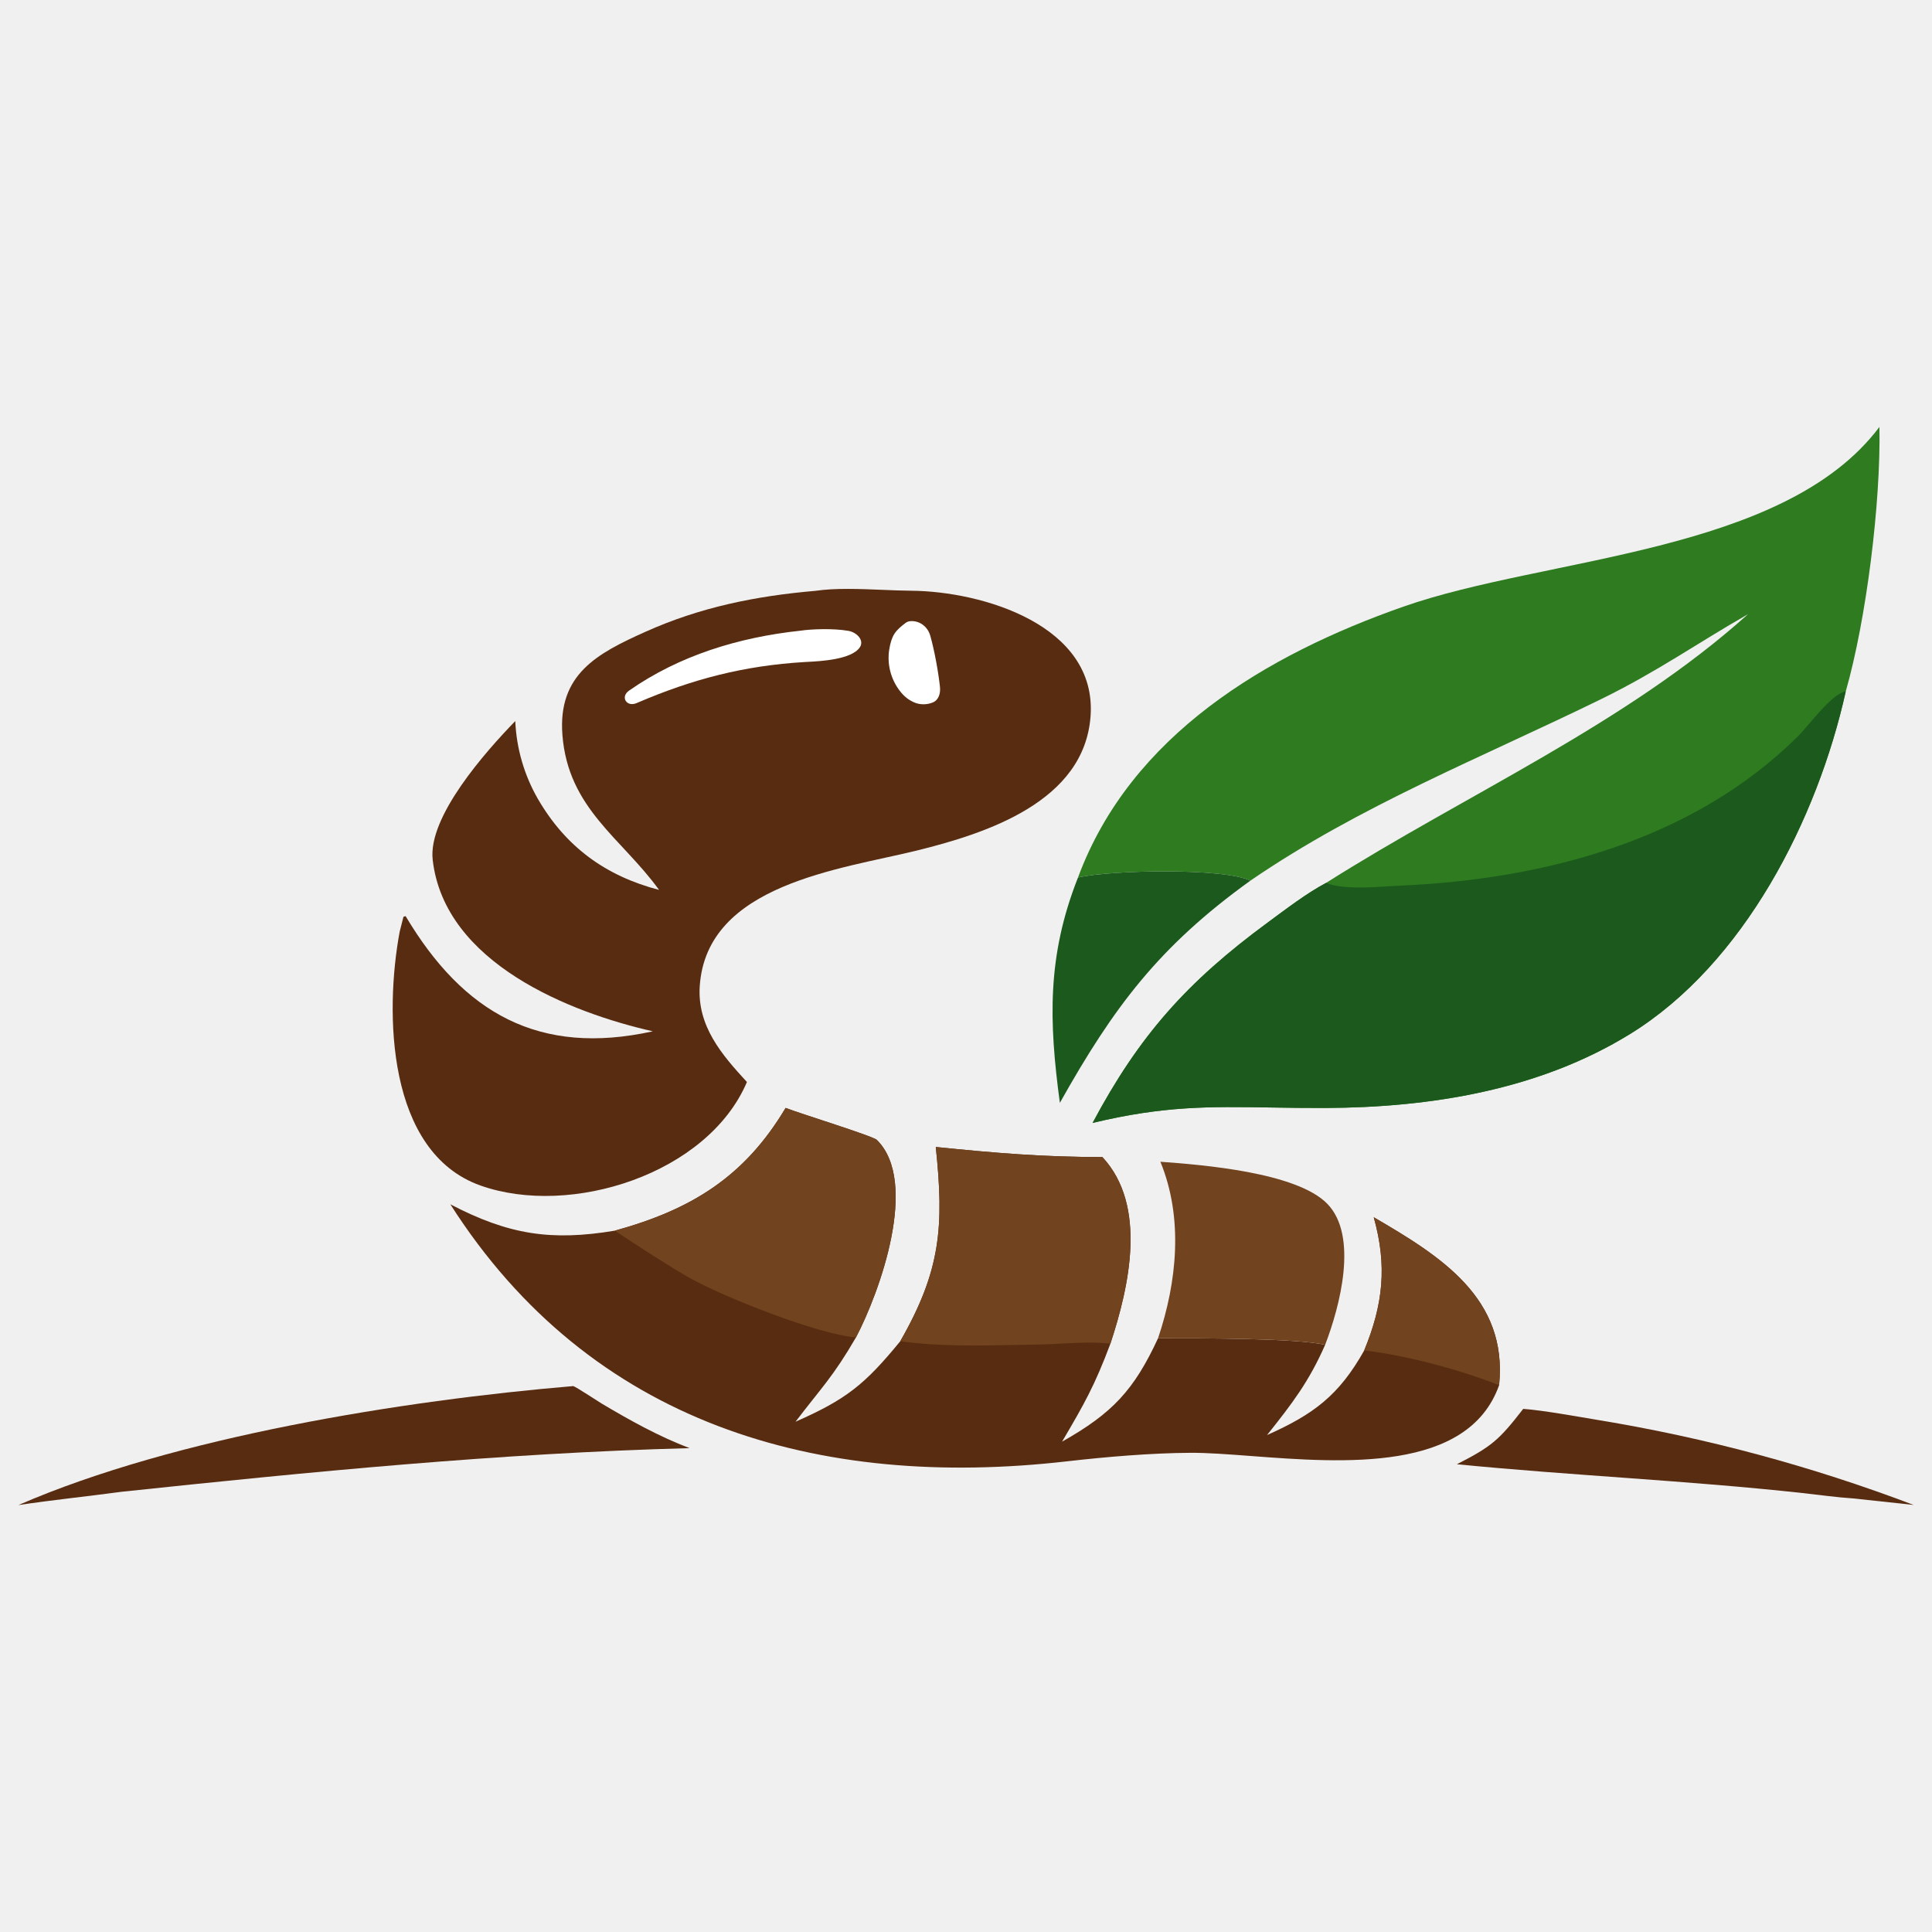
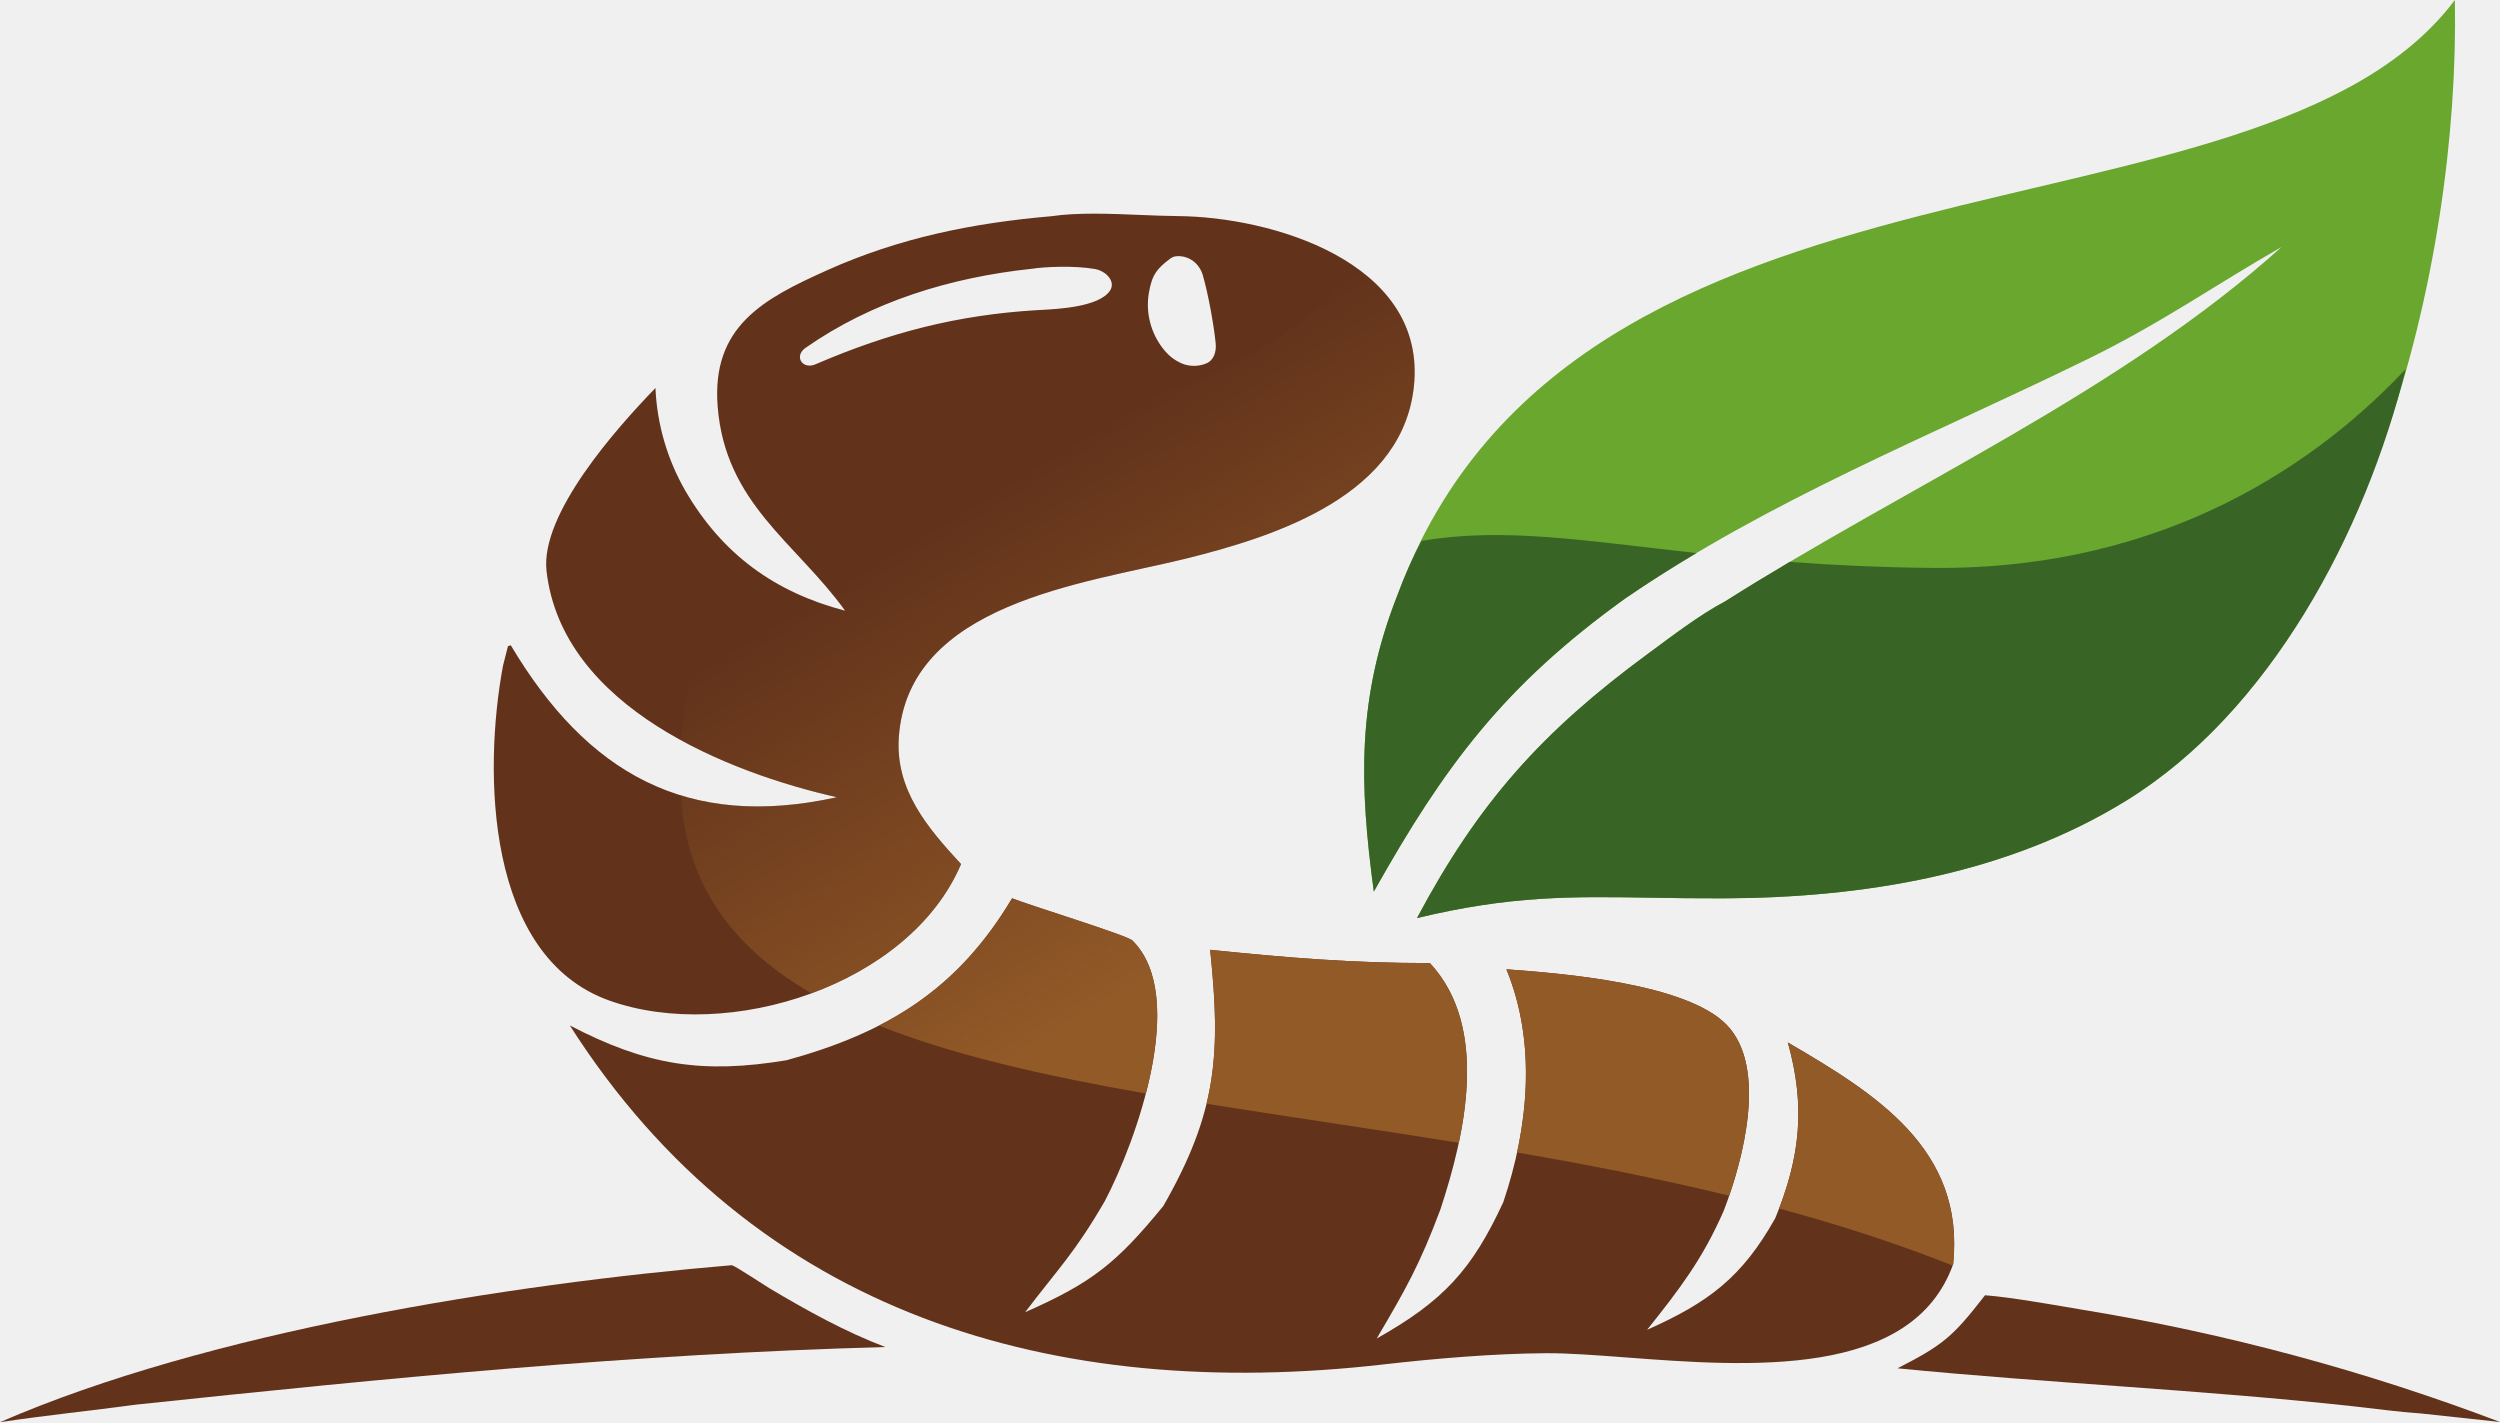
- <svg xmlns="http://www.w3.org/2000/svg" width="1024" height="1024" viewBox="0 0 1024 1024" fill="none">
-   <path d="M996.14 226.276C996.908 266.416 989.223 328.232 978.297 366.432C963.235 434.236 924.363 510.82 863.962 548.052C815.81 577.732 758.155 587.041 702.313 587.245C691.797 587.284 682.316 587.133 673.425 586.991L673.359 586.99C641.243 586.478 616.816 586.089 579.099 595.172C603.763 548.868 629.186 520.359 672.05 488.86C681.519 481.903 692.575 473.387 702.855 467.953C777.254 420.854 861.58 383.832 926.515 325.509C899.182 341.143 878.423 355.961 848.616 370.554C785.533 401.441 720.818 426.957 662.735 466.763C648.644 459.909 588.701 461.078 571.358 465.111C599.32 389.599 671.18 347.021 743.837 321.526C819.387 295.014 945.572 293.648 996.14 226.276Z" fill="url(#paint0_linear_13_20)" />
-   <path d="M736.168 469.758L736.178 469.757C738.436 469.615 740.539 469.483 742.398 469.401C818.542 466.029 897.44 445.359 952.881 390.308C959.179 384.055 970.699 367.711 978.297 366.432C963.235 434.236 924.363 510.82 863.962 548.052C815.81 577.732 758.155 587.041 702.313 587.245C691.797 587.284 682.316 587.133 673.425 586.991L673.359 586.99C641.243 586.478 616.816 586.089 579.099 595.172C603.763 548.868 629.186 520.359 672.05 488.86C681.519 481.903 692.575 473.387 702.855 467.953C710.972 471.338 725.343 470.437 736.168 469.758Z" fill="#1C591D" />
-   <path d="M467.917 312.639H467.92C473.161 312.854 478.26 313.062 482.955 313.099C520.804 313.4 581.505 331.452 578.022 379.579C574.747 424.826 523.085 441.665 485.779 450.845C445.445 460.769 374.592 468.632 370.886 522.552C369.456 543.784 382.477 558.935 395.888 573.486C375.139 622.223 302.444 645.303 254.681 628.359C204.915 610.705 203.845 536.529 211.854 493.73L213.844 485.914L214.978 485.562C245.597 536.987 285.774 559.91 346.017 546.613C302.728 536.851 235.615 510.618 229.338 455.736C226.721 432.842 257.455 398.317 273.104 382.18C273.731 396.69 277.841 410.837 285.084 423.425C299.911 448.96 321.05 464.285 349.31 471.671C329.58 444.286 301.165 428.645 298.099 389.646C295.555 357.299 316.616 346.296 342.133 334.841C371.243 321.777 400.785 315.862 432.218 313.153C442.689 311.605 455.691 312.138 467.917 312.639Z" fill="#582C10" />
-   <path d="M424.306 334.273C429.579 333.459 441.497 332.921 449.722 334.373C454.115 335.148 458.217 339.379 455.731 343.083C451.355 349.603 434.948 350.449 428.011 350.807C427.433 350.837 426.921 350.863 426.487 350.889C394.386 352.814 367.187 359.862 337.612 372.568C332.235 375.064 328.558 369.436 333.417 366.039C359.979 347.47 391.473 337.773 424.306 334.273Z" fill="white" />
-   <path d="M480.005 330.151C480.753 329.589 481.654 329.27 482.588 329.214C487.527 328.919 491.706 332.172 493.063 336.93C495.331 344.888 497.412 356.589 498.195 364.051C498.554 367.471 497.586 370.994 494.41 372.312C491.311 373.598 487.584 373.63 484.516 372.273C481.705 371.03 479.427 369.377 477.071 366.374C472.165 360.118 470.081 352.105 471.316 344.254C472.566 336.632 474.599 334.212 480.005 330.151Z" fill="white" />
-   <path d="M416.393 587.212C423.602 590.078 462.629 602.1 464.72 604.157C487.434 626.5 466.093 685.25 453.681 708.854C441.492 729.861 435.366 735.49 421.644 753.547C448.452 741.717 458.279 733.947 477.163 710.874C498.679 673.324 500.407 649.976 495.982 607.924C527.658 611.144 552.587 613.245 584.282 613.261C608.279 639.045 598.468 681.99 588.537 712.175C580.233 734.337 574.794 743.923 562.915 764.114C589.68 749.016 601.083 736.705 613.779 709.323C614.425 709.322 615.116 709.322 615.848 709.321C636.015 709.303 687.599 709.257 702.351 712.797C693.769 732.297 684.918 743.86 671.558 760.614C696.191 749.631 709.671 739.611 723.046 715.778C733.073 691.47 735.331 670.899 728.104 645.155C763.509 665.799 799.285 688.01 794.558 734.184C778.134 780.399 712 775.407 663.137 771.719L663.121 771.718C651 770.803 639.943 769.969 630.972 770.017C610.239 770.127 586.295 772.153 565.708 774.516C433.699 789.67 312.997 754.889 238.687 638.301C269.534 654.405 292.022 657.896 325.836 652.284C366.201 641.177 394.55 623.894 416.393 587.212Z" fill="#582C10" />
-   <path d="M495.982 607.924C527.658 611.144 552.587 613.245 584.282 613.261C608.279 639.045 598.468 681.99 588.537 712.175C579.839 711.201 571.375 711.662 562.85 712.127C558.613 712.358 554.361 712.59 550.057 712.647C545.993 712.701 541.925 712.781 537.854 712.861H537.852C517.566 713.259 497.231 713.658 477.163 710.874C498.679 673.324 500.407 649.976 495.982 607.924Z" fill="#71431E" />
-   <path d="M416.393 587.212C423.602 590.078 462.629 602.1 464.72 604.157C487.434 626.5 466.093 685.25 453.681 708.854C433.622 707.307 383.174 687.353 365.203 677.15C353.92 670.744 336.985 659.644 325.836 652.284C366.201 641.177 394.55 623.894 416.393 587.212Z" fill="#71431E" />
-   <path d="M728.104 645.155C763.509 665.799 799.285 688.01 794.558 734.184C773.762 725.953 745.194 718.303 723.046 715.778C733.073 691.47 735.331 670.899 728.104 645.155Z" fill="#71431E" />
-   <path d="M303.815 734.649C305.16 734.936 316.814 742.674 318.903 743.916C333.73 752.734 349.355 761.447 365.516 767.541C264.823 770.207 164.504 780.089 64.405 790.677C46.156 793.144 28.009 794.989 9.729 797.721C93.168 761.452 213.771 742.256 303.815 734.649Z" fill="#582C10" />
-   <path d="M615.03 615.749C637.291 617.378 687.282 621.359 703.501 638.041C720.07 655.082 710.174 692.447 702.351 712.797C687.599 709.257 636.015 709.303 615.848 709.321C615.116 709.322 614.425 709.322 613.779 709.323C623.865 679.438 627.289 645.599 615.03 615.749Z" fill="#71431E" />
-   <path d="M571.358 465.111C588.701 461.078 648.644 459.909 662.735 466.763C614.244 501.659 590.225 533.806 561.751 584.534C555.949 541.428 554.857 506.844 571.358 465.111Z" fill="#1C591D" />
-   <path d="M807.346 746.728C817.903 747.495 836.631 750.911 847.133 752.655C904.207 762.039 960.197 777.112 1014.27 797.65L982.271 794.202C973.508 793.639 964.178 792.311 955.367 791.348C894.53 784.696 833.007 782.072 772.168 776.084C790.725 766.611 794.485 763.266 807.346 746.728Z" fill="#582C10" />
+ <svg xmlns="http://www.w3.org/2000/svg" xml:space="preserve" width="40.586in" height="23.088in" version="1.1" style="shape-rendering:geometricPrecision; text-rendering:geometricPrecision; image-rendering:optimizeQuality; fill-rule:evenodd; clip-rule:evenodd" viewBox="0 0 77712.46 44207.66">
  <defs>
-     <linearGradient id="paint0_linear_13_20" x1="625.298" y1="196.01" x2="636.234" y2="280.875" gradientUnits="userSpaceOnUse">
-       <stop stop-color="#3A9E1E" />
-       <stop offset="1" stop-color="#2E7B20" />
-     </linearGradient>
+     <style type="text/css">
+    
+     .fil3 {fill:#386425}
+     .fil1 {fill:#62321B}
+     .fil0 {fill:#69A72F}
+     .fil2 {fill:#925A27}
+    
+   </style>
+     <mask id="id0">
+       <linearGradient id="id1" gradientUnits="userSpaceOnUse" x1="31417.44" y1="33138.5" x2="23274.44" y2="19664.9">
+         <stop offset="0" style="stop-opacity:1; stop-color:white" />
+         <stop offset="1" style="stop-opacity:0; stop-color:white" />
+       </linearGradient>
+       <rect style="fill:url(#id1)" x="21163.85" y="8174.36" width="39586.96" height="31168.48" />
+     </mask>
  </defs>
+   <g id="Layer_x0020_1">
+     <g id="_2206565260944">
+       <path class="fil0" d="M76309.9 0c159.2,8321.62 -2769.8,20297.22 -10225.45,24892.98 -3725.09,2296.07 -8185.36,3016.22 -12505.38,3032.02 -813.51,3.01 -1546.98,-8.68 -2234.78,-19.65l-5.12 -0.08c-2484.54,-39.62 -4374.22,-69.71 -7292.06,632.96 1908.05,-3582.11 3874.79,-5787.6 7190.8,-8224.43 732.52,-538.2 1587.82,-1197.01 2383.12,-1617.38 5755.58,-3643.63 12279.12,-6507.7 17302.6,-11019.63 -2114.52,1209.46 -3720.47,2355.8 -6026.36,3484.71 -4880.17,2389.46 -9886.6,4363.41 -14379.97,7442.85 -3751.32,2699.6 -5609.48,5186.54 -7812.25,9110.93 -448.85,-3334.73 -533.35,-6010.2 743.19,-9238.7 5499.57,-14851.77 26769.56,-10360.09 32861.66,-18476.57z" />
+       <path class="fil1" d="M31459.98 27922.43c557.7,221.71 3576.88,1151.77 3738.63,1310.89 1757.17,1728.49 106.22,6273.46 -853.98,8099.49 -942.95,1625.13 -1416.88,2060.58 -2478.43,3457.49 2073.91,-915.18 2834.12,-1516.26 4295.01,-3301.24 1664.52,-2904.91 1798.19,-4711.11 1455.87,-7964.32 2450.48,249.12 4379.02,411.62 6830.99,412.88 1856.43,1994.68 1097.45,5316.95 329.17,7652.11 -642.41,1714.48 -1063.18,2456.07 -1982.13,4018.07 2070.55,-1168.01 2952.72,-2120.4 3934.88,-4238.7 780.27,-2311.95 1045.15,-4929.76 96.78,-7238.99 1722.15,126.02 5589.51,434 6844.24,1724.51 1281.8,1318.32 516.21,4208.93 -88.98,5783.21 -663.92,1508.55 -1348.64,2403.08 -2382.18,3699.18 1905.65,-849.65 2948.48,-1624.8 3983.19,-3468.55 775.68,-1880.49 950.37,-3471.91 391.27,-5463.49 2738.98,1597.05 5506.65,3315.31 5140.96,6887.4 -1270.58,3575.24 -6386.77,3189.05 -10166.88,2903.74l-1.23 -0.06c-937.69,-70.79 -1793.08,-135.32 -2487.09,-131.61 -1603.93,8.51 -3456.27,165.23 -5048.91,348.06 -10212.36,1172.34 -19550.02,-1518.37 -25298.73,-10537.78 2386.36,1245.84 4126.07,1515.92 6741.96,1081.75 3122.68,-859.25 5315.8,-2196.28 7005.61,-5034.06zm3985.96 -21241.29l0.23 0c405.43,16.64 799.91,32.72 1163.12,35.58 2928.04,23.27 7623.95,1419.81 7354.49,5142.97 -253.35,3500.36 -4249.99,4803.04 -7136.01,5513.22 -3120.28,767.72 -8601.57,1376.01 -8888.26,5547.34 -110.64,1642.53 896.69,2814.62 1934.18,3940.32 -1605.16,3770.35 -7228.93,5555.85 -10923.94,4245.05 -3849.97,-1365.75 -3932.74,-7104.08 -3313.14,-10415.07l153.94 -604.66 87.71 -27.25c2368.74,3978.3 5476.88,5751.67 10137.36,4722.98 -3348.9,-755.18 -8540.85,-2784.62 -9026.45,-7030.34 -202.45,-1771.12 2175.17,-4442 3385.8,-5690.38 48.51,1122.51 366.45,2216.95 926.79,3190.74 1147.04,1975.44 2782.37,3160.99 4968.59,3732.38 -1526.33,-2118.53 -3724.54,-3328.53 -3961.73,-6345.54 -196.81,-2502.41 1432.47,-3353.61 3406.5,-4239.78 2251.98,-1010.64 4537.41,-1468.23 6969.09,-1677.81 810.06,-119.76 1815.91,-78.54 2761.73,-39.77zm-3373.82 1673.63c407.94,-62.98 1329.93,-104.59 1966.23,7.75 339.84,59.94 657.17,387.27 464.87,673.81 -338.56,504.4 -1607.82,569.84 -2144.47,597.53 -44.7,2.34 -84.33,4.33 -117.89,6.34 -2483.37,148.91 -4587.52,694.16 -6875.49,1677.11 -415.95,193.1 -700.41,-242.3 -324.52,-505.07 2054.88,-1436.54 4491.3,-2186.72 7031.28,-2457.47zm4308.96 -318.88c57.87,-43.48 127.57,-68.16 199.81,-72.48 382.09,-22.83 705.36,228.82 810.35,596.91 175.47,615.63 336.46,1520.83 397.01,2098.12 27.78,264.55 -47.1,537.12 -292.79,639.08 -239.76,99.47 -528.08,101.95 -765.42,-3.02 -217.48,-96.17 -393.7,-224.06 -575.95,-456.36 -379.55,-483.97 -540.77,-1103.89 -445.22,-1711.24 96.7,-589.66 253.97,-776.85 672.2,-1091.02z" />
+       <path class="fil2" style="mask:url(#id0)" d="M31459.98 27922.43c557.7,221.71 3576.88,1151.77 3738.63,1310.89 1017.26,1000.64 892.25,2945.17 420.37,4759.68 -3140.52,-551.33 -5981.28,-1189.82 -8297.26,-2112.81 1681.97,-859.91 3020.32,-2080.34 4138.27,-3957.77zm6045.58 6387.17c349.93,-1439.96 314.2,-2858.8 111.52,-4784.86 2450.48,249.12 4379.02,411.62 6830.99,412.88 1354.19,1455.01 1316.56,3616.41 898.98,5585.83 -2697.02,-435.63 -5344.31,-810.68 -7841.49,-1213.85zm9652.84 1515.42c409.63,-1890.91 410.66,-3887.46 -331.63,-5694.92 1722.15,126.02 5589.51,434 6844.24,1724.51 1163.15,1196.31 640.42,3687.25 81.46,5314.48 -2179.26,-532.49 -4395.13,-965.47 -6594.07,-1344.08zm8144.49 1742.4c672.41,-1751.79 800.44,-3278 271.42,-5162.44 2738.98,1597.05 5506.65,3315.31 5140.96,6887.4 -5.74,16.14 -12.11,31.6 -18.02,47.6 -1739.21,-692.38 -3548.2,-1273.91 -5394.37,-1772.55zm-13352.34 -29390.19c-280.51,635.97 -815.68,1288.09 -1683.6,1946.05 -4294.96,3255.89 -11743.56,3277.54 -15965.57,6599.19 652.52,723.87 1363.56,1421.27 1968.98,2261.57 -1117.77,-292.12 -2091.43,-744.92 -2929.56,-1381.63 -1216.96,1298.59 -2019.24,3021.37 -2171.19,5409.69 1607.17,878.48 3398.63,1443.14 4846.02,1769.53 -1842.17,406.6 -3441.59,375.02 -4848.89,-57.07l0.03 0.47c159.67,2829.98 1653.67,4756.94 4059.44,6151.95 2055.58,-756.38 3848.92,-2140.61 4647.49,-4016.4 -1037.49,-1125.7 -2044.82,-2297.79 -1934.18,-3940.32 286.69,-4171.33 5767.98,-4779.62 8888.26,-5547.34 2886.03,-710.18 6882.66,-2012.86 7136.01,-5513.22 120.43,-1663.93 -751.21,-2862.84 -2013.24,-3682.46z" />
+       <path class="fil1" d="M22750.8 39328.33c104.06,22.22 1005.61,620.83 1167.24,716.91 1147.01,682.17 2355.78,1356.21 3606.03,1827.66 -7789.74,206.25 -15550.54,970.74 -23294.32,1789.83 -1411.8,190.84 -2815.59,333.58 -4229.76,544.93 6454.86,-2805.82 15784.9,-4290.84 22750.8,-4879.33z" />
+       <path class="fil1" d="M61704.56 40262.78c816.7,59.36 2265.54,323.62 3077.98,458.53 4415.3,725.97 8746.78,1892.02 12929.93,3480.86l-2475.48 -266.74c-677.93,-43.54 -1399.7,-146.28 -2081.34,-220.79 -4706.41,-514.61 -9465.91,-717.58 -14172.49,-1180.84 1435.59,-732.84 1726.47,-991.61 2721.41,-2271.01z" />
+       <path class="fil3" d="M42705.05 27715.27c2202.77,-3924.39 4060.93,-6411.33 7812.25,-9110.93 726.11,-497.61 1465.6,-966.37 2215.8,-1412.68 -3512.29,-386.71 -6003.65,-810.06 -8545.15,-377.56 -277.74,529.95 -525.39,1083.71 -739.71,1662.46 -1276.54,3228.51 -1192.04,5903.97 -743.19,9238.7zm8532.87 -7401.47c-3316.01,2436.82 -5282.76,4642.31 -7190.8,8224.43 2917.84,-702.67 4807.52,-672.58 7292.06,-632.96l5.12 0.08c687.81,10.97 1421.27,22.66 2234.78,19.65 4320.01,-15.79 8780.29,-735.94 12505.38,-3032.02 4486.89,-2765.79 7438.08,-8338.57 8697.34,-13421.61 -2592.35,2763.16 -7325.01,6244.52 -14683.33,6182.15 -1649.92,-13.98 -3125.14,-86.99 -4462.79,-188.09 -679.43,402.47 -1352.13,811.55 -2014.65,1230.99 -795.3,420.37 -1650.6,1079.18 -2383.12,1617.38z" />
+     </g>
+   </g>
</svg>
